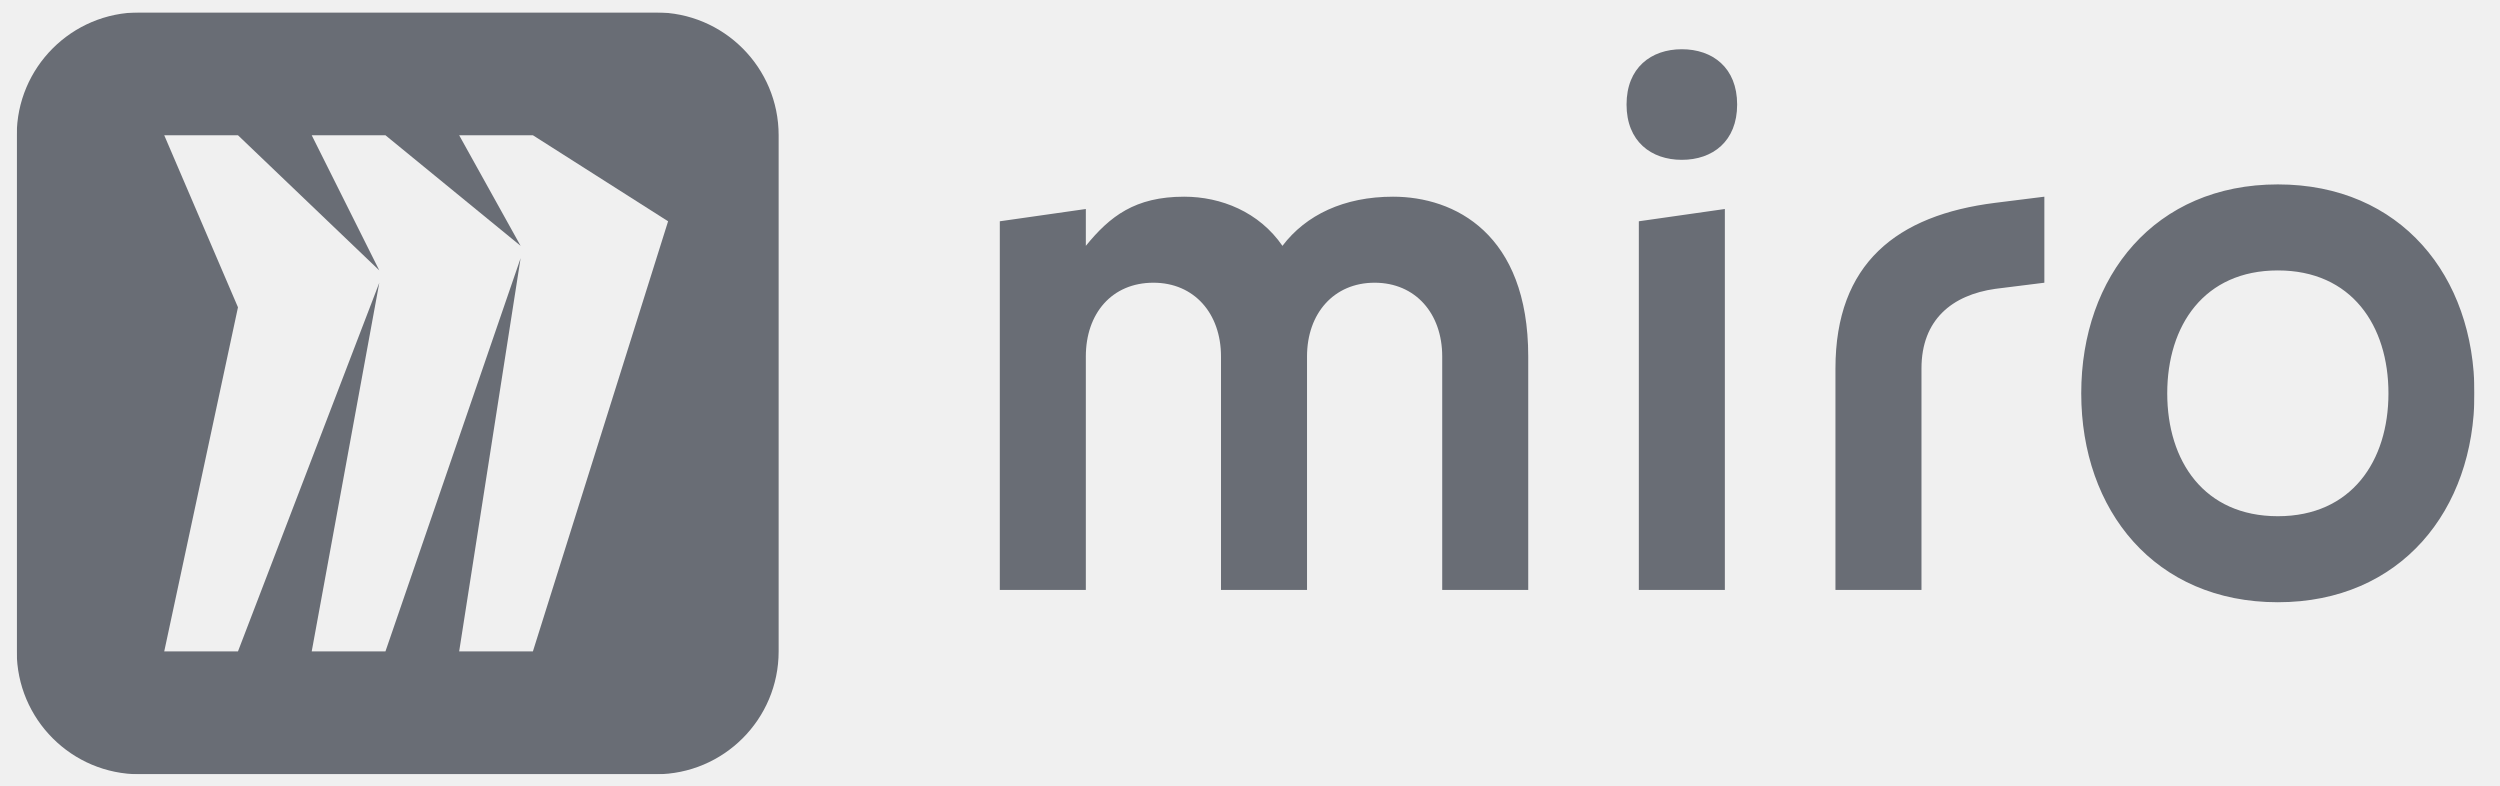
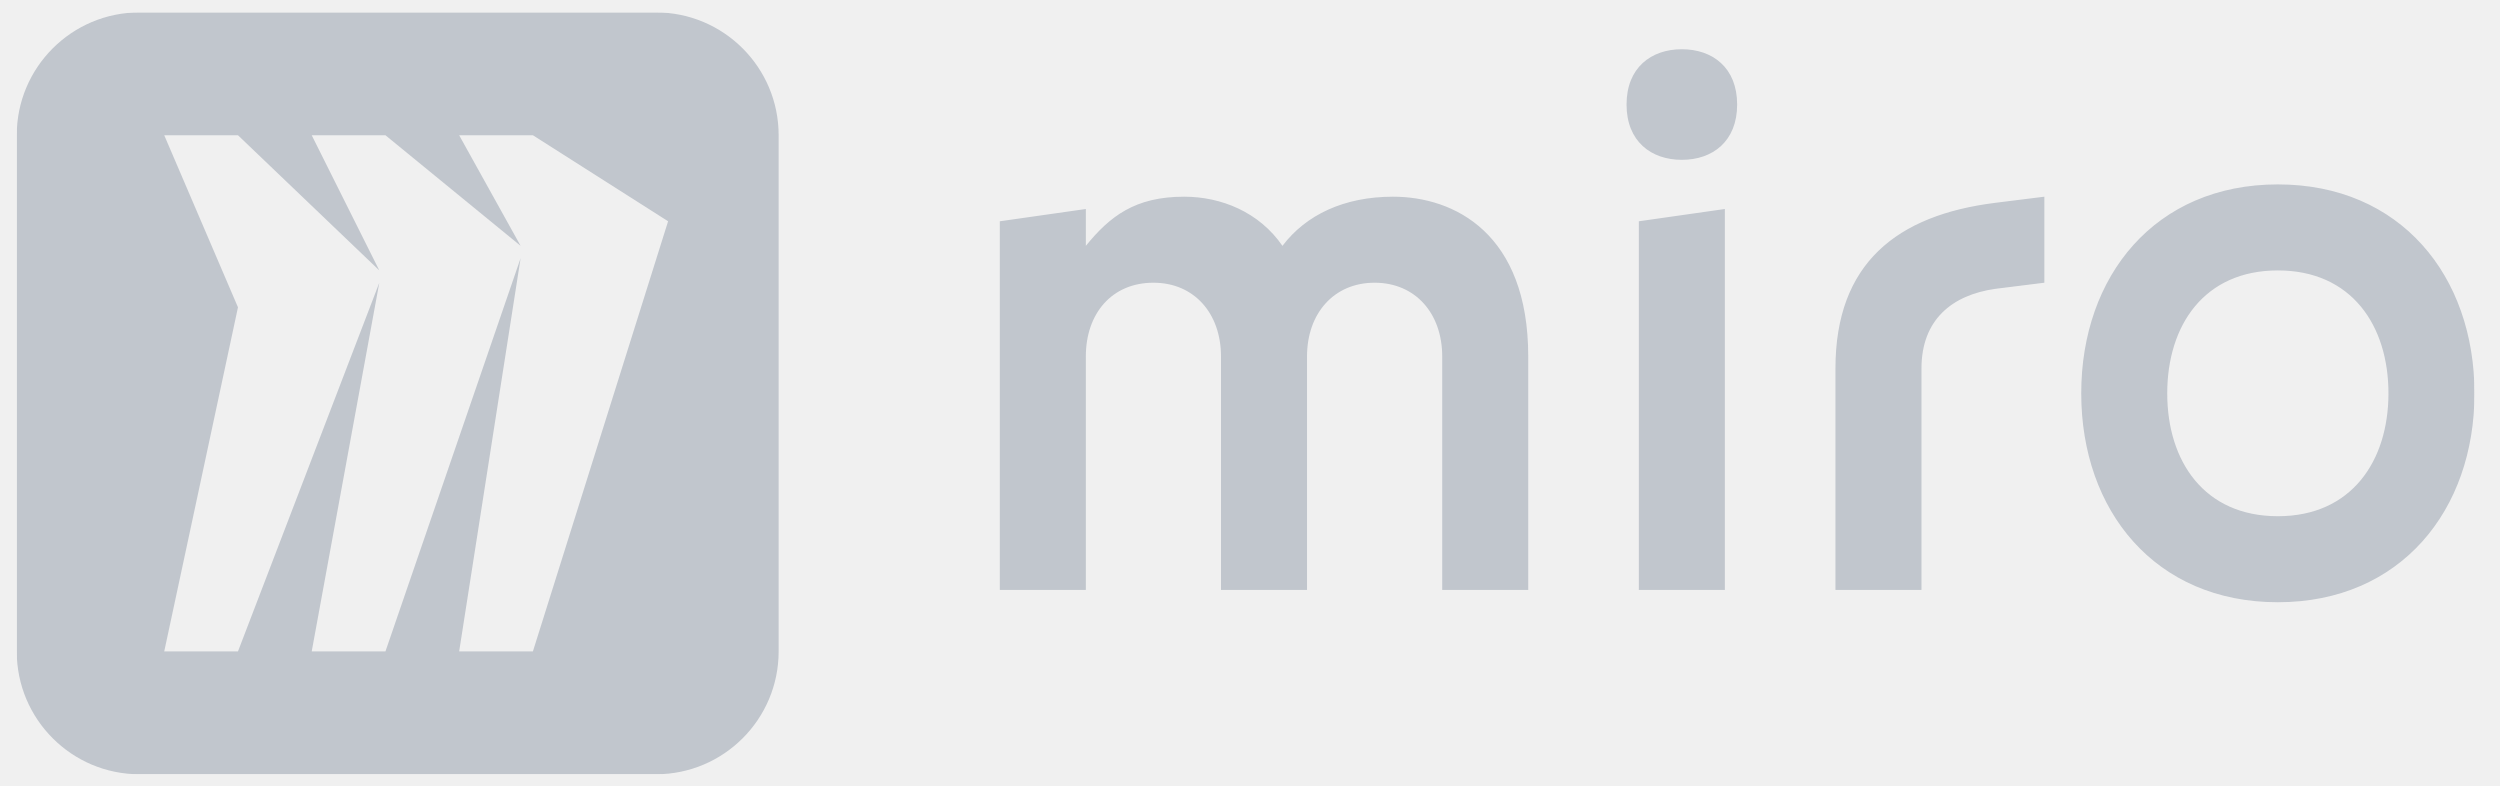
<svg xmlns="http://www.w3.org/2000/svg" width="105" height="33" viewBox="0 0 105 33" fill="none">
  <g clip-path="url(#clip0_2964_1832)">
    <mask id="mask0_2964_1832" style="mask-type:luminance" maskUnits="userSpaceOnUse" x="0" y="0" width="104" height="33">
      <path d="M103.929 0.52H0.703V32.52H103.929V0.52Z" fill="white" />
    </mask>
    <g mask="url(#mask0_2964_1832)">
-       <path fill-rule="evenodd" clip-rule="evenodd" d="M5.864 0.52H27.542C30.392 0.52 32.703 2.83 32.703 5.681V27.358C32.703 30.209 30.392 32.52 27.542 32.52H5.864C3.014 32.52 0.703 30.209 0.703 27.358V5.681C0.703 2.83 3.014 0.52 5.864 0.52ZM19.285 5.681H22.382L28.06 9.294L22.382 27.358H19.285L21.866 10.842L16.189 27.358H13.092L15.931 11.874L9.995 27.358H6.898L9.995 12.907L6.898 5.681H9.995L15.931 11.358L13.092 5.681H16.189L21.866 10.326L19.285 5.681Z" fill="#696D75" />
-       <path fill-rule="evenodd" clip-rule="evenodd" d="M95.67 7.745C100.831 7.745 103.928 11.598 103.928 16.52C103.928 21.423 100.831 25.294 95.67 25.294C90.508 25.294 87.412 21.441 87.412 16.52C87.412 11.598 90.508 7.745 95.67 7.745ZM72.444 8.778V24.777H68.831V17.036V13.165V9.294L72.444 8.778ZM85.863 8.261V11.874L83.799 12.132C81.992 12.39 80.702 13.423 80.702 15.477V24.777H77.089V15.477C77.089 11.059 79.67 9.036 83.799 8.519L85.863 8.261ZM49.734 8.261C51.282 8.261 52.883 8.901 53.863 10.326C54.846 9.029 56.444 8.261 58.508 8.261C61.089 8.261 64.186 9.81 64.186 14.971V24.777H60.573V14.971C60.573 13.165 59.448 11.874 57.734 11.874C56.021 11.874 54.895 13.165 54.895 14.971V24.777H51.282V14.971C51.282 13.165 50.157 11.874 48.444 11.874C46.7 11.874 45.605 13.165 45.605 14.971V24.777H41.992V14.971V9.294L45.605 8.778V10.326C46.615 9.085 47.67 8.261 49.734 8.261ZM95.67 11.358C92.573 11.358 91.024 13.669 91.024 16.52C91.024 19.369 92.573 21.681 95.67 21.681C98.766 21.681 100.315 19.358 100.315 16.52C100.315 13.673 98.766 11.358 95.67 11.358ZM70.637 2.068C71.928 2.068 72.96 2.842 72.96 4.39C72.96 5.939 71.928 6.713 70.637 6.713C69.347 6.713 68.315 5.939 68.315 4.39C68.315 2.842 69.347 2.068 70.637 2.068Z" fill="#696D75" />
+       <path fill-rule="evenodd" clip-rule="evenodd" d="M5.864 0.52H27.542C30.392 0.52 32.703 2.83 32.703 5.681V27.358C32.703 30.209 30.392 32.52 27.542 32.52H5.864C3.014 32.52 0.703 30.209 0.703 27.358V5.681C0.703 2.83 3.014 0.52 5.864 0.52ZM19.285 5.681H22.382L28.06 9.294L22.382 27.358H19.285L21.866 10.842L16.189 27.358H13.092L15.931 11.874L9.995 27.358H6.898L9.995 12.907L6.898 5.681H9.995L15.931 11.358L13.092 5.681H16.189L21.866 10.326L19.285 5.681Z" fill="#C1C6CD" />
+       <path fill-rule="evenodd" clip-rule="evenodd" d="M95.67 7.745C100.831 7.745 103.928 11.598 103.928 16.52C103.928 21.423 100.831 25.294 95.67 25.294C90.508 25.294 87.412 21.441 87.412 16.52C87.412 11.598 90.508 7.745 95.67 7.745ZM72.444 8.778V24.777H68.831V17.036V13.165V9.294L72.444 8.778ZM85.863 8.261V11.874L83.799 12.132C81.992 12.39 80.702 13.423 80.702 15.477V24.777H77.089V15.477C77.089 11.059 79.67 9.036 83.799 8.519L85.863 8.261ZM49.734 8.261C51.282 8.261 52.883 8.901 53.863 10.326C54.846 9.029 56.444 8.261 58.508 8.261C61.089 8.261 64.186 9.81 64.186 14.971V24.777H60.573V14.971C60.573 13.165 59.448 11.874 57.734 11.874C56.021 11.874 54.895 13.165 54.895 14.971V24.777H51.282V14.971C51.282 13.165 50.157 11.874 48.444 11.874C46.7 11.874 45.605 13.165 45.605 14.971V24.777H41.992V14.971V9.294L45.605 8.778V10.326C46.615 9.085 47.67 8.261 49.734 8.261ZM95.67 11.358C92.573 11.358 91.024 13.669 91.024 16.52C91.024 19.369 92.573 21.681 95.67 21.681C98.766 21.681 100.315 19.358 100.315 16.52C100.315 13.673 98.766 11.358 95.67 11.358ZM70.637 2.068C71.928 2.068 72.96 2.842 72.96 4.39C72.96 5.939 71.928 6.713 70.637 6.713C69.347 6.713 68.315 5.939 68.315 4.39C68.315 2.842 69.347 2.068 70.637 2.068Z" fill="#C1C6CD" />
    </g>
  </g>
  <defs>
    <clipPath id="clip0_2964_1832">
      <rect width="104" height="33" fill="white" transform="translate(0.5)" />
    </clipPath>
  </defs>
</svg>
